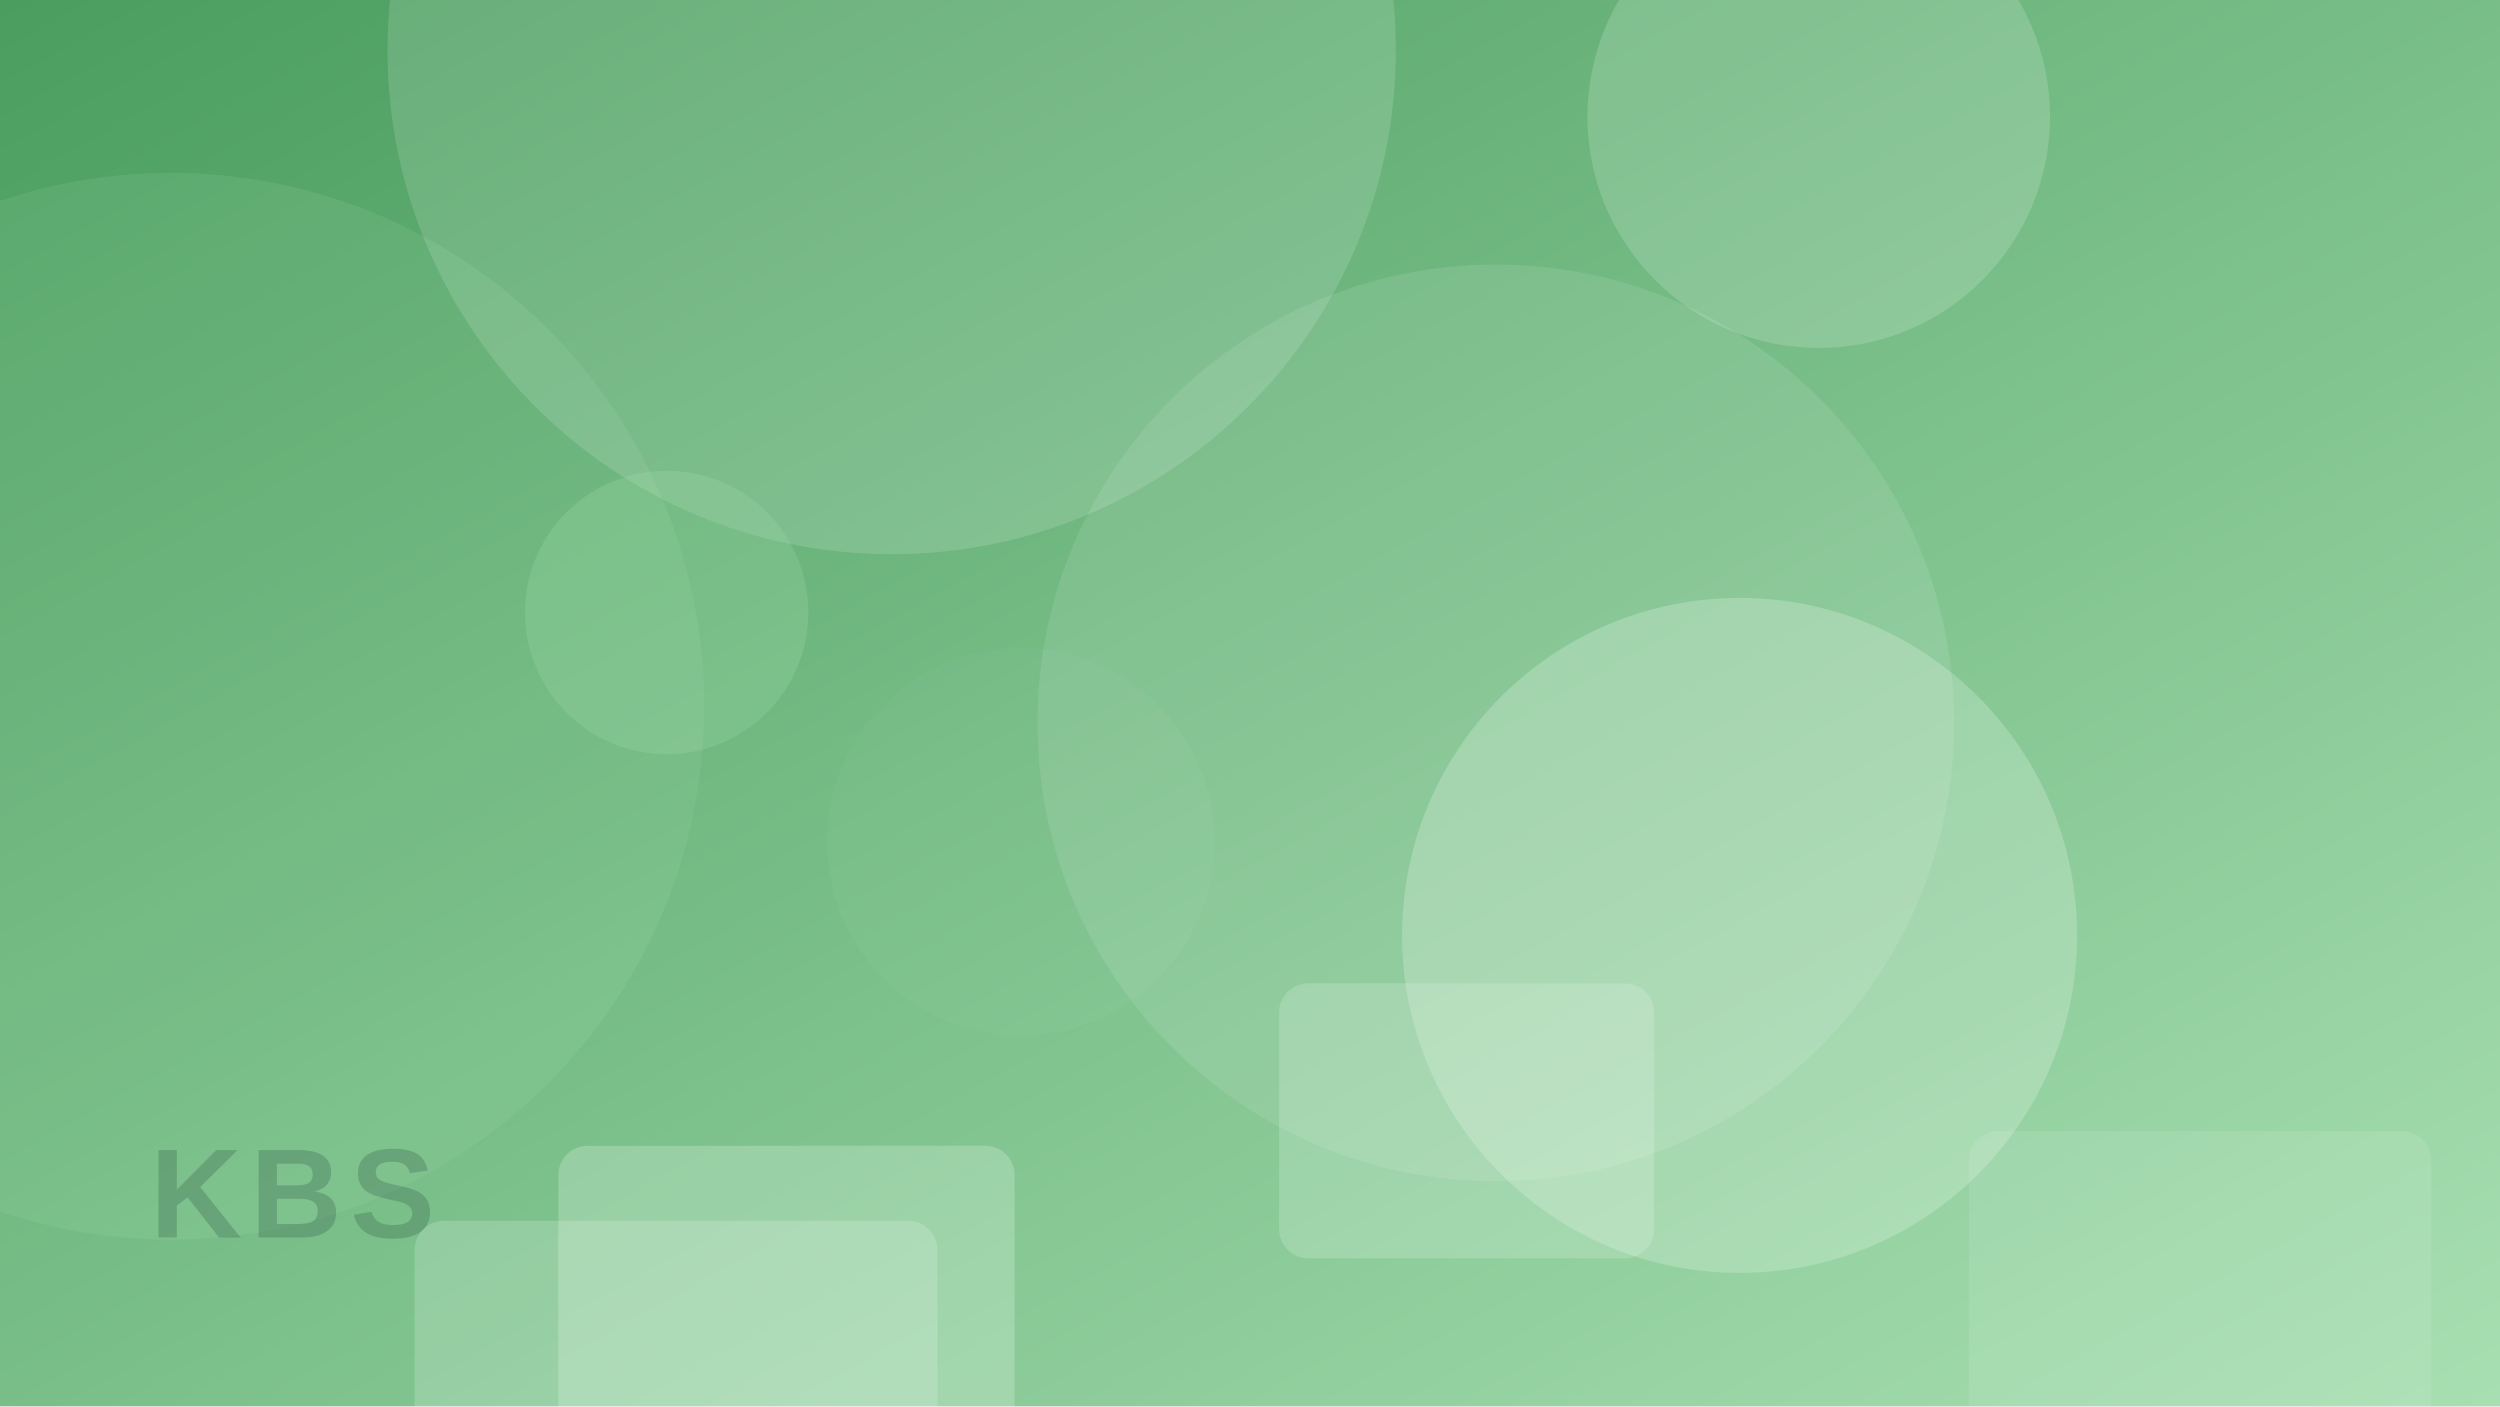
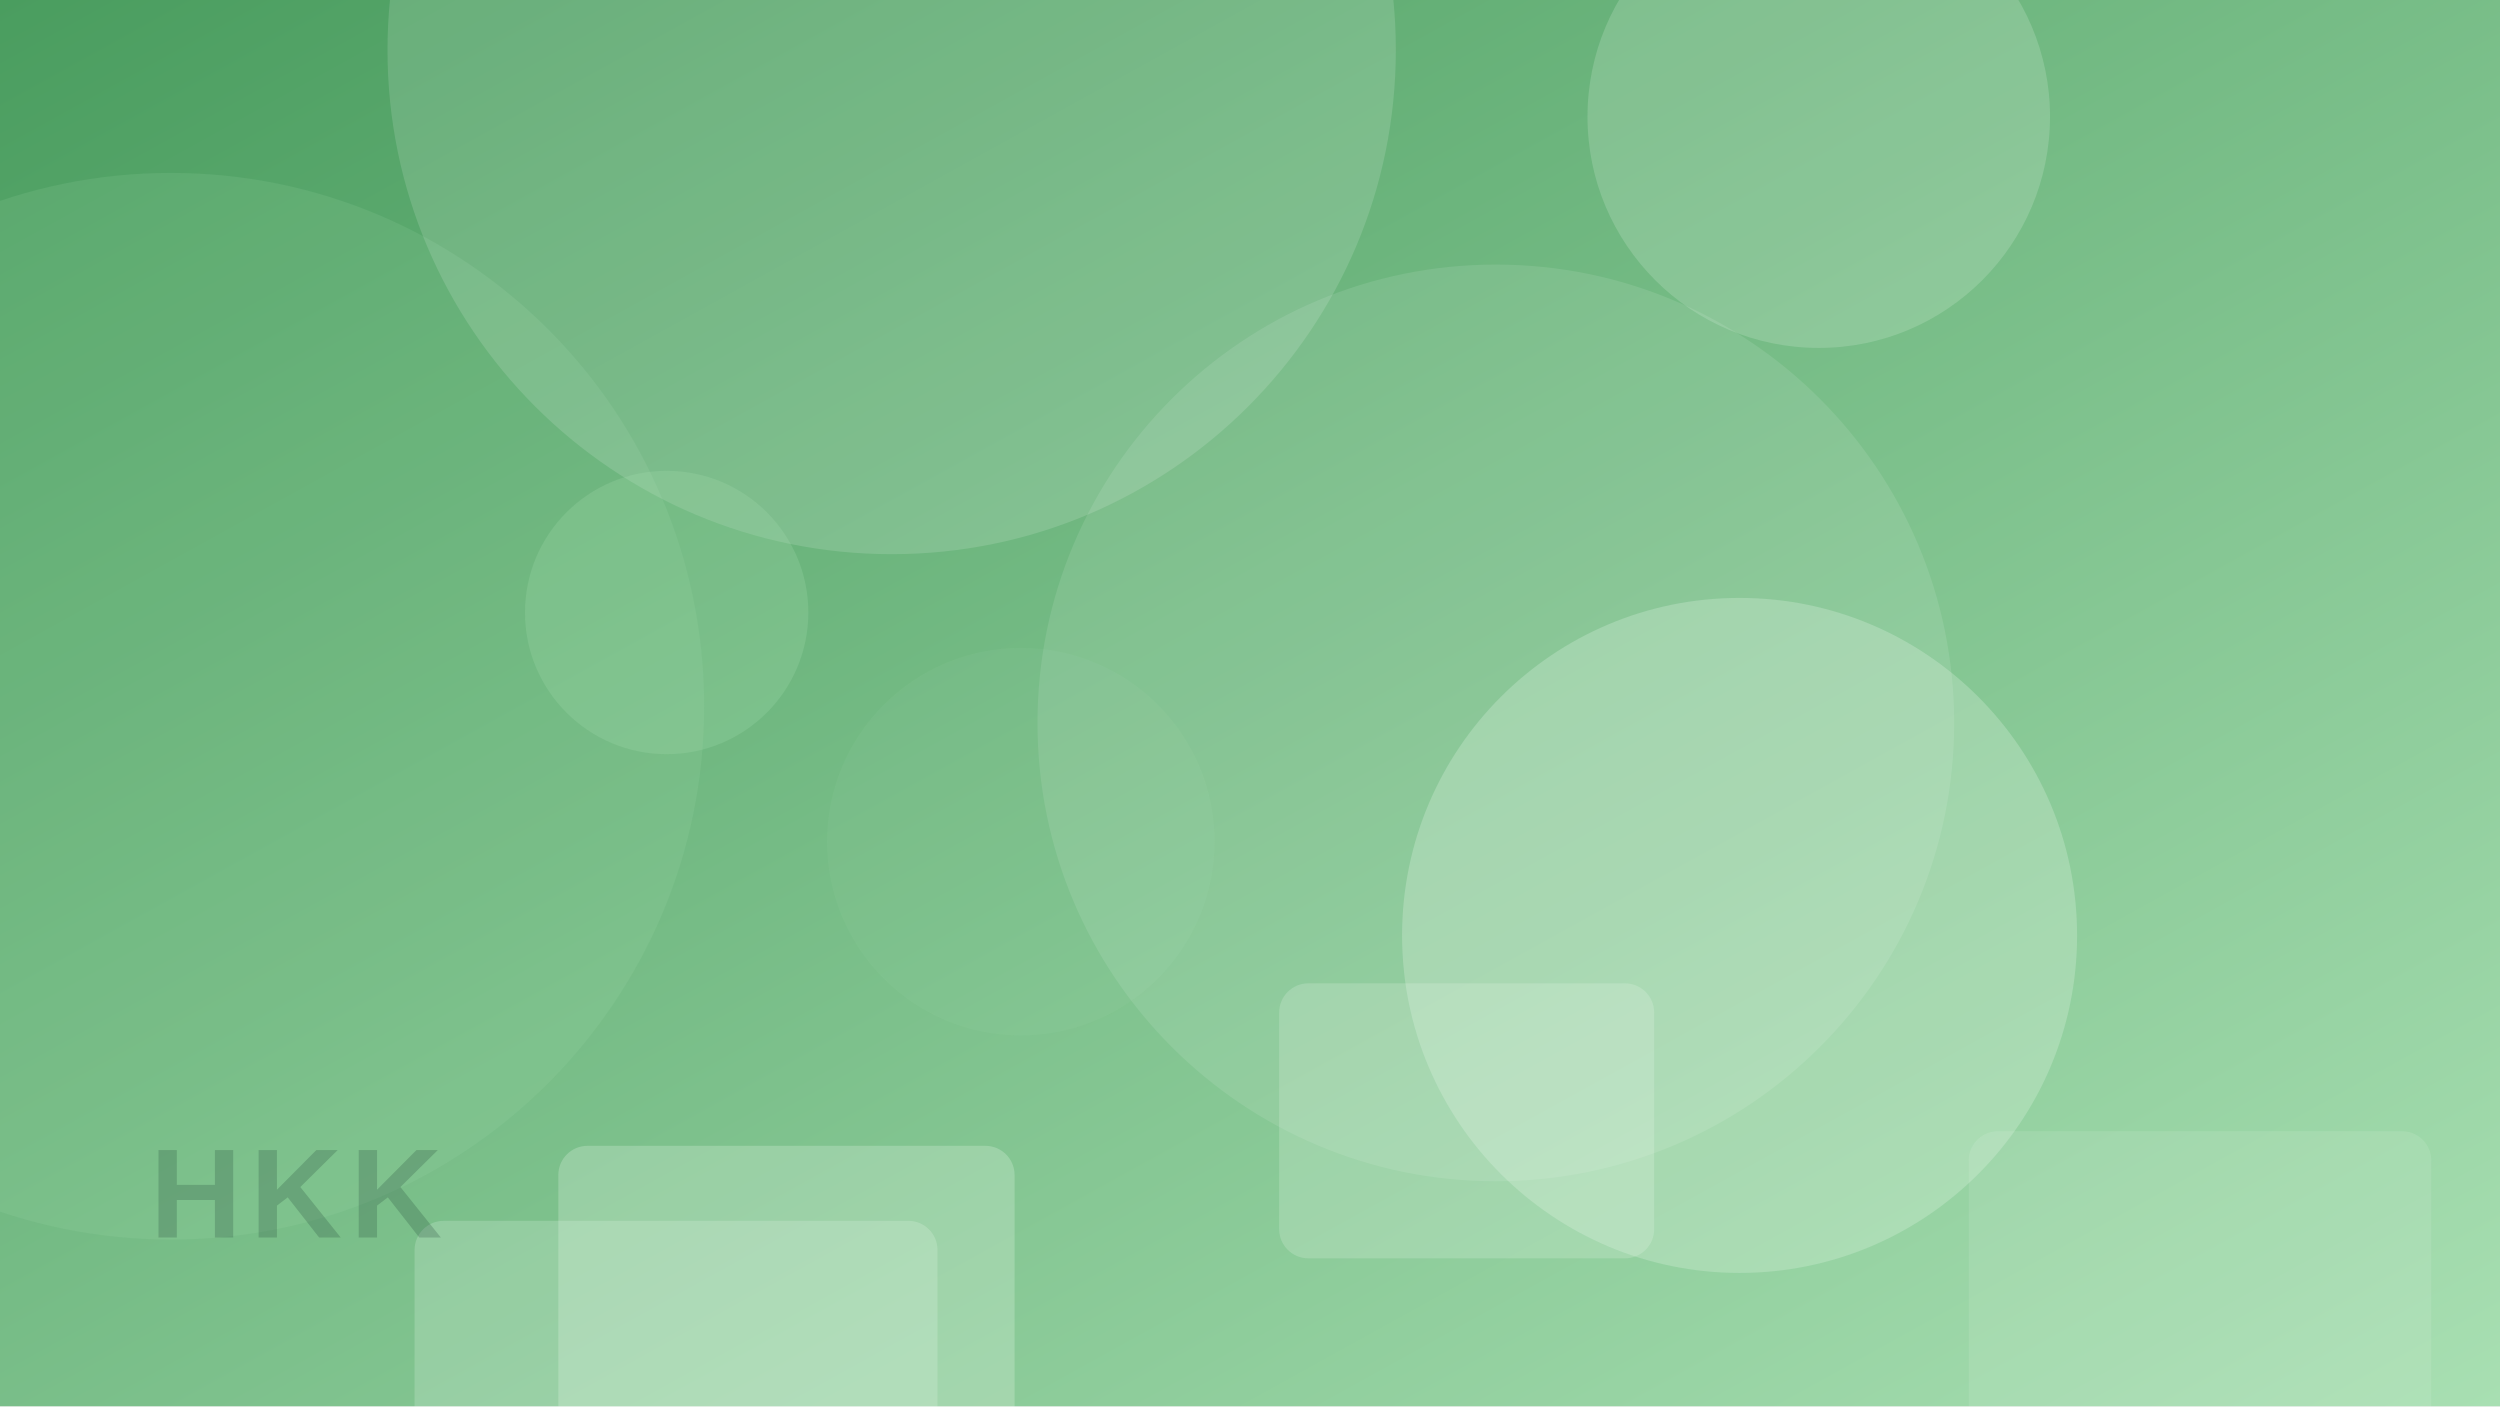
- <svg xmlns="http://www.w3.org/2000/svg" viewBox="0 0 1200 675" width="1200" height="675" role="img" aria-label="Kerja Bakti Saluran Air 4">
+ <svg xmlns="http://www.w3.org/2000/svg" viewBox="0 0 1200 675" width="1200" height="675" role="img" aria-label="HUT Kemerdekaan RI ke-81 Kampung Sanggrahan 4">
  <defs>
    <linearGradient id="g" x1="0" y1="0" x2="1" y2="1">
      <stop offset="0%" stop-color="#4a9d5f" />
      <stop offset="100%" stop-color="#a8dfb2" />
    </linearGradient>
  </defs>
  <rect width="1200" height="675" fill="url(#g)" />
  <circle cx="82" cy="339" r="256" fill="#a8dfb2" opacity="0.13" />
  <circle cx="835" cy="449" r="162" fill="#eefaf0" opacity="0.24" />
  <circle cx="428" cy="24" r="242" fill="#ffffff" opacity="0.14" />
  <circle cx="490" cy="404" r="93" fill="#a8dfb2" opacity="0.08" />
  <circle cx="873" cy="56" r="111" fill="#eefaf0" opacity="0.18" />
  <circle cx="718" cy="347" r="220" fill="#ffffff" opacity="0.10" />
  <circle cx="320" cy="294" r="68" fill="#a8dfb2" opacity="0.22" />
  <rect x="199" y="586" width="251" height="138" rx="14" fill="#eefaf0" opacity="0.21" />
  <rect x="614" y="472" width="180" height="132" rx="14" fill="#eefaf0" opacity="0.20" />
  <rect x="268" y="550" width="219" height="164" rx="14" fill="#eefaf0" opacity="0.24" />
  <rect x="945" y="543" width="222" height="154" rx="14" fill="#eefaf0" opacity="0.12" />
-   <text x="72" y="594" font-family="Segoe UI, Arial, sans-serif" font-size="61" font-weight="700" letter-spacing="4" fill="#0f2e26" opacity="0.20">KBS</text>
+   <text x="72" y="594" font-family="Segoe UI, Arial, sans-serif" font-size="61" font-weight="700" letter-spacing="4" fill="#0f2e26" opacity="0.20">HKK</text>
</svg>
